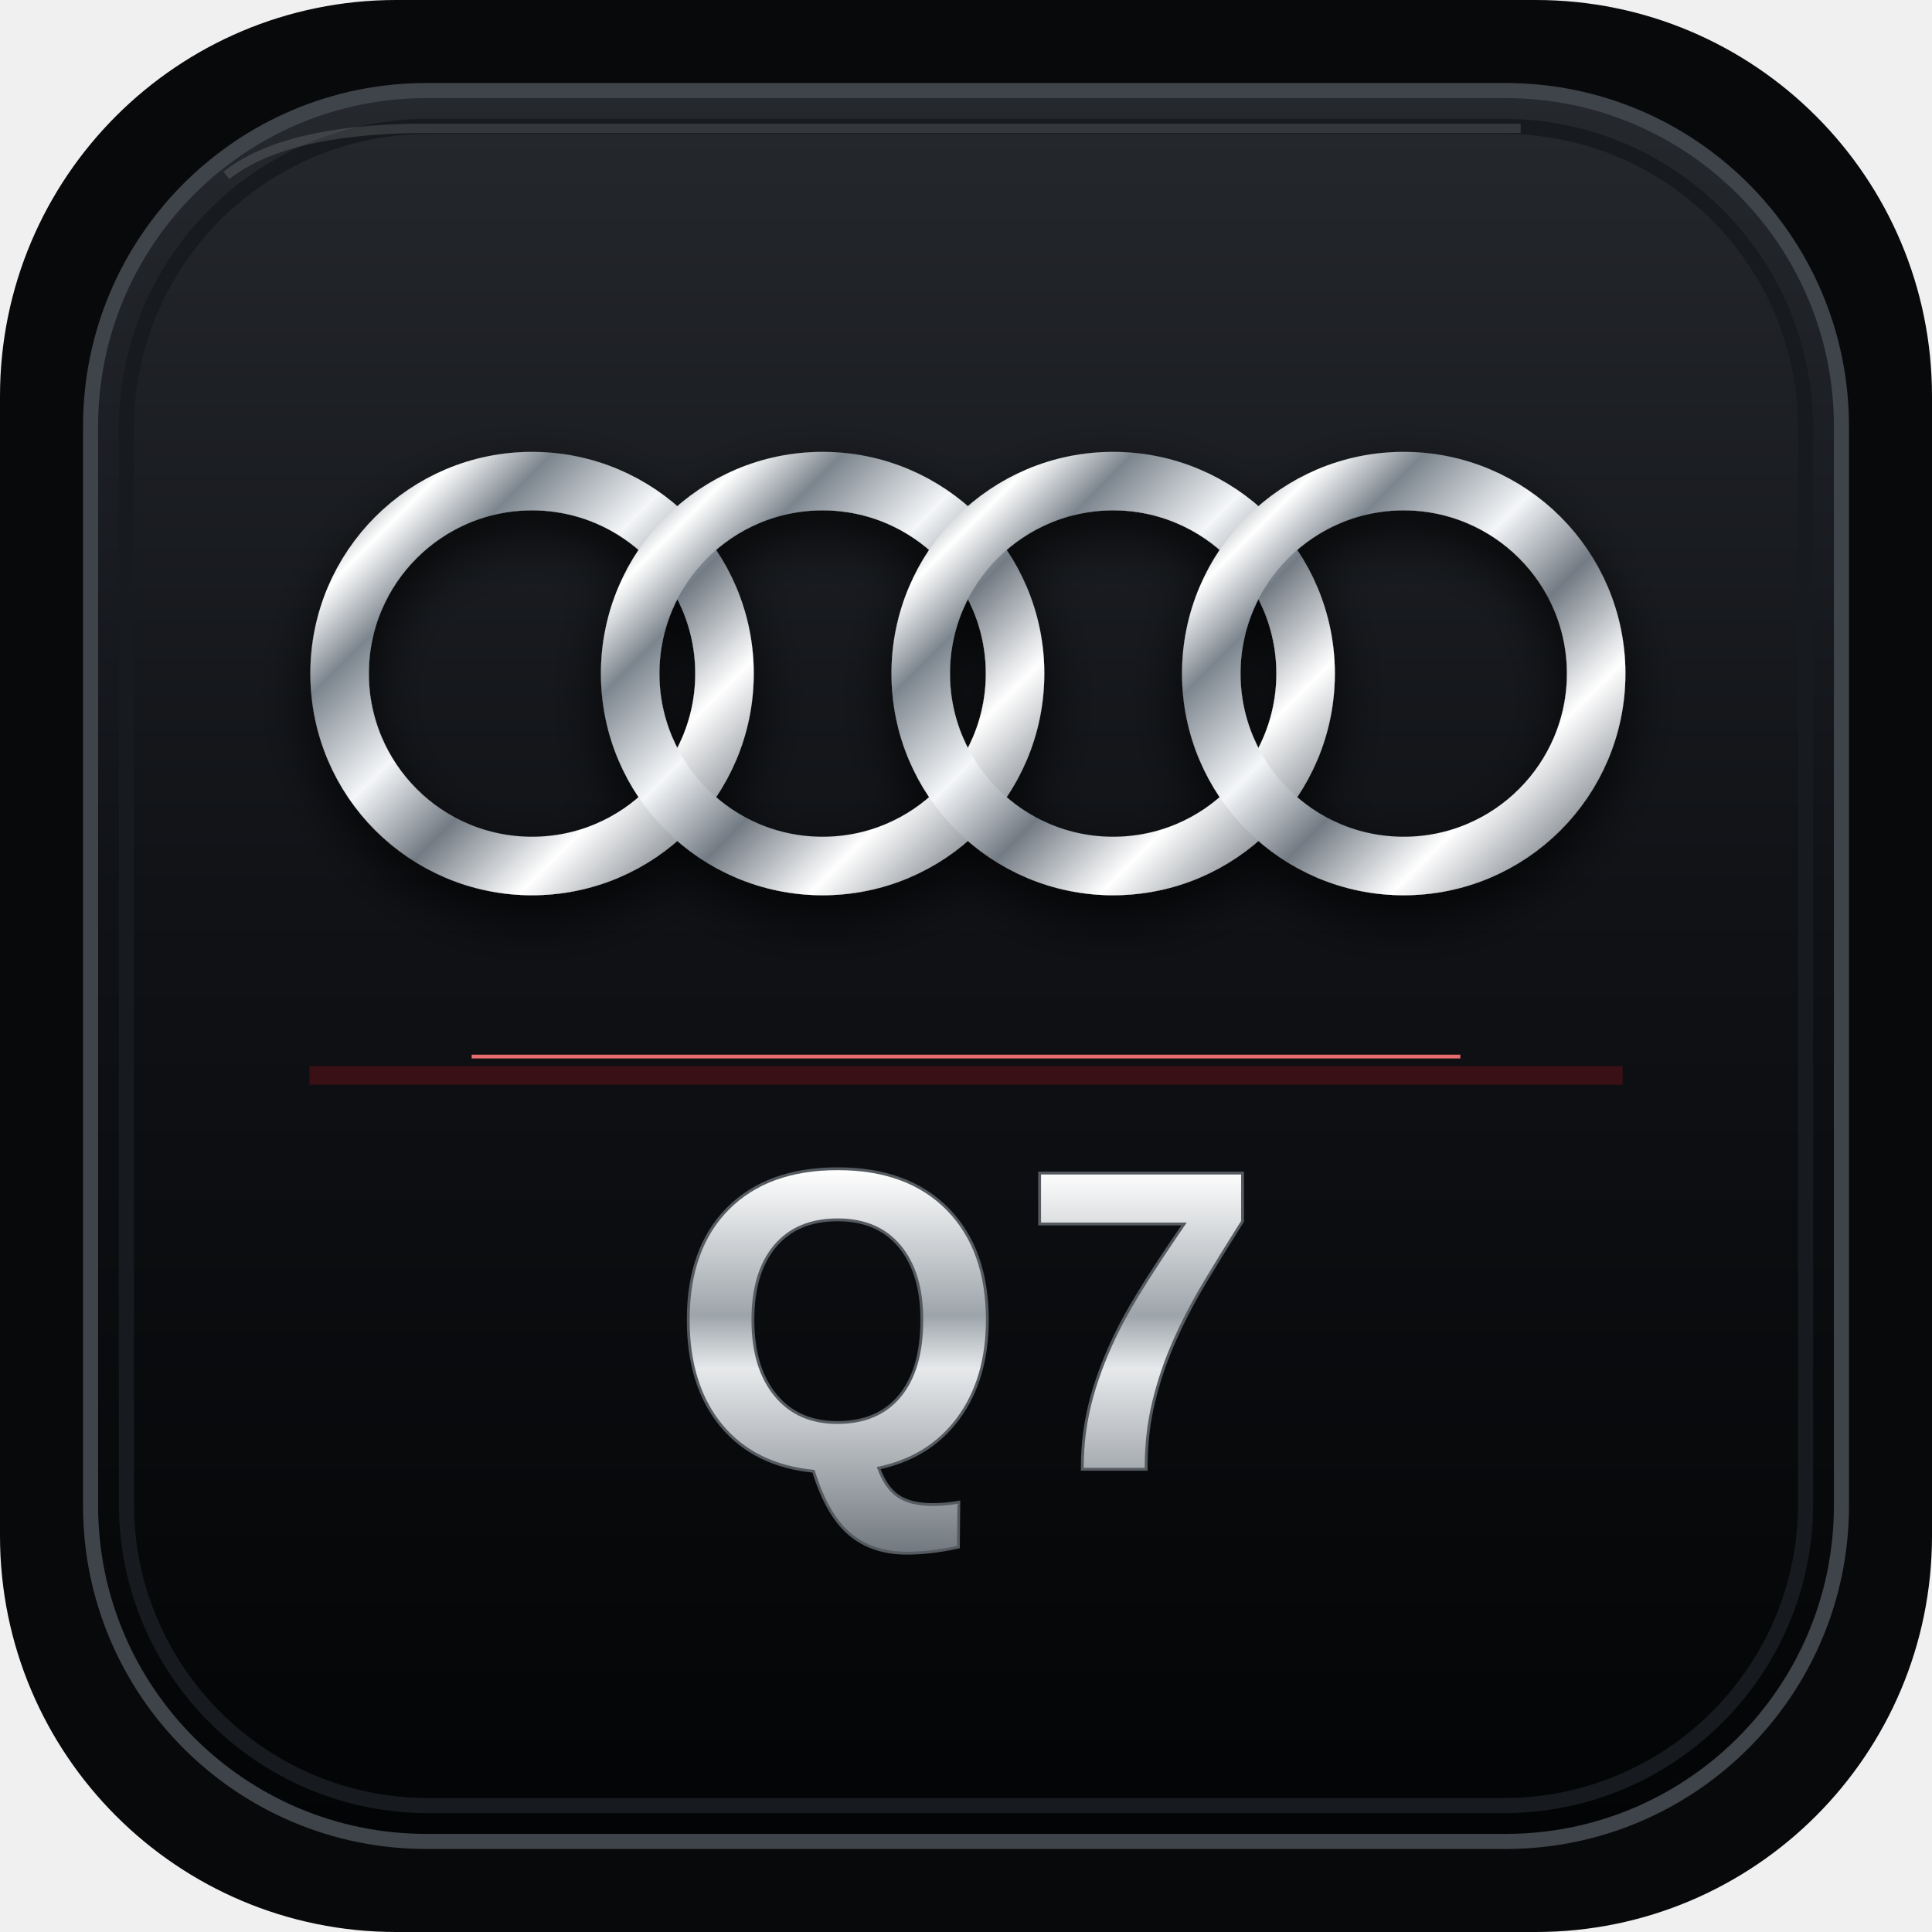
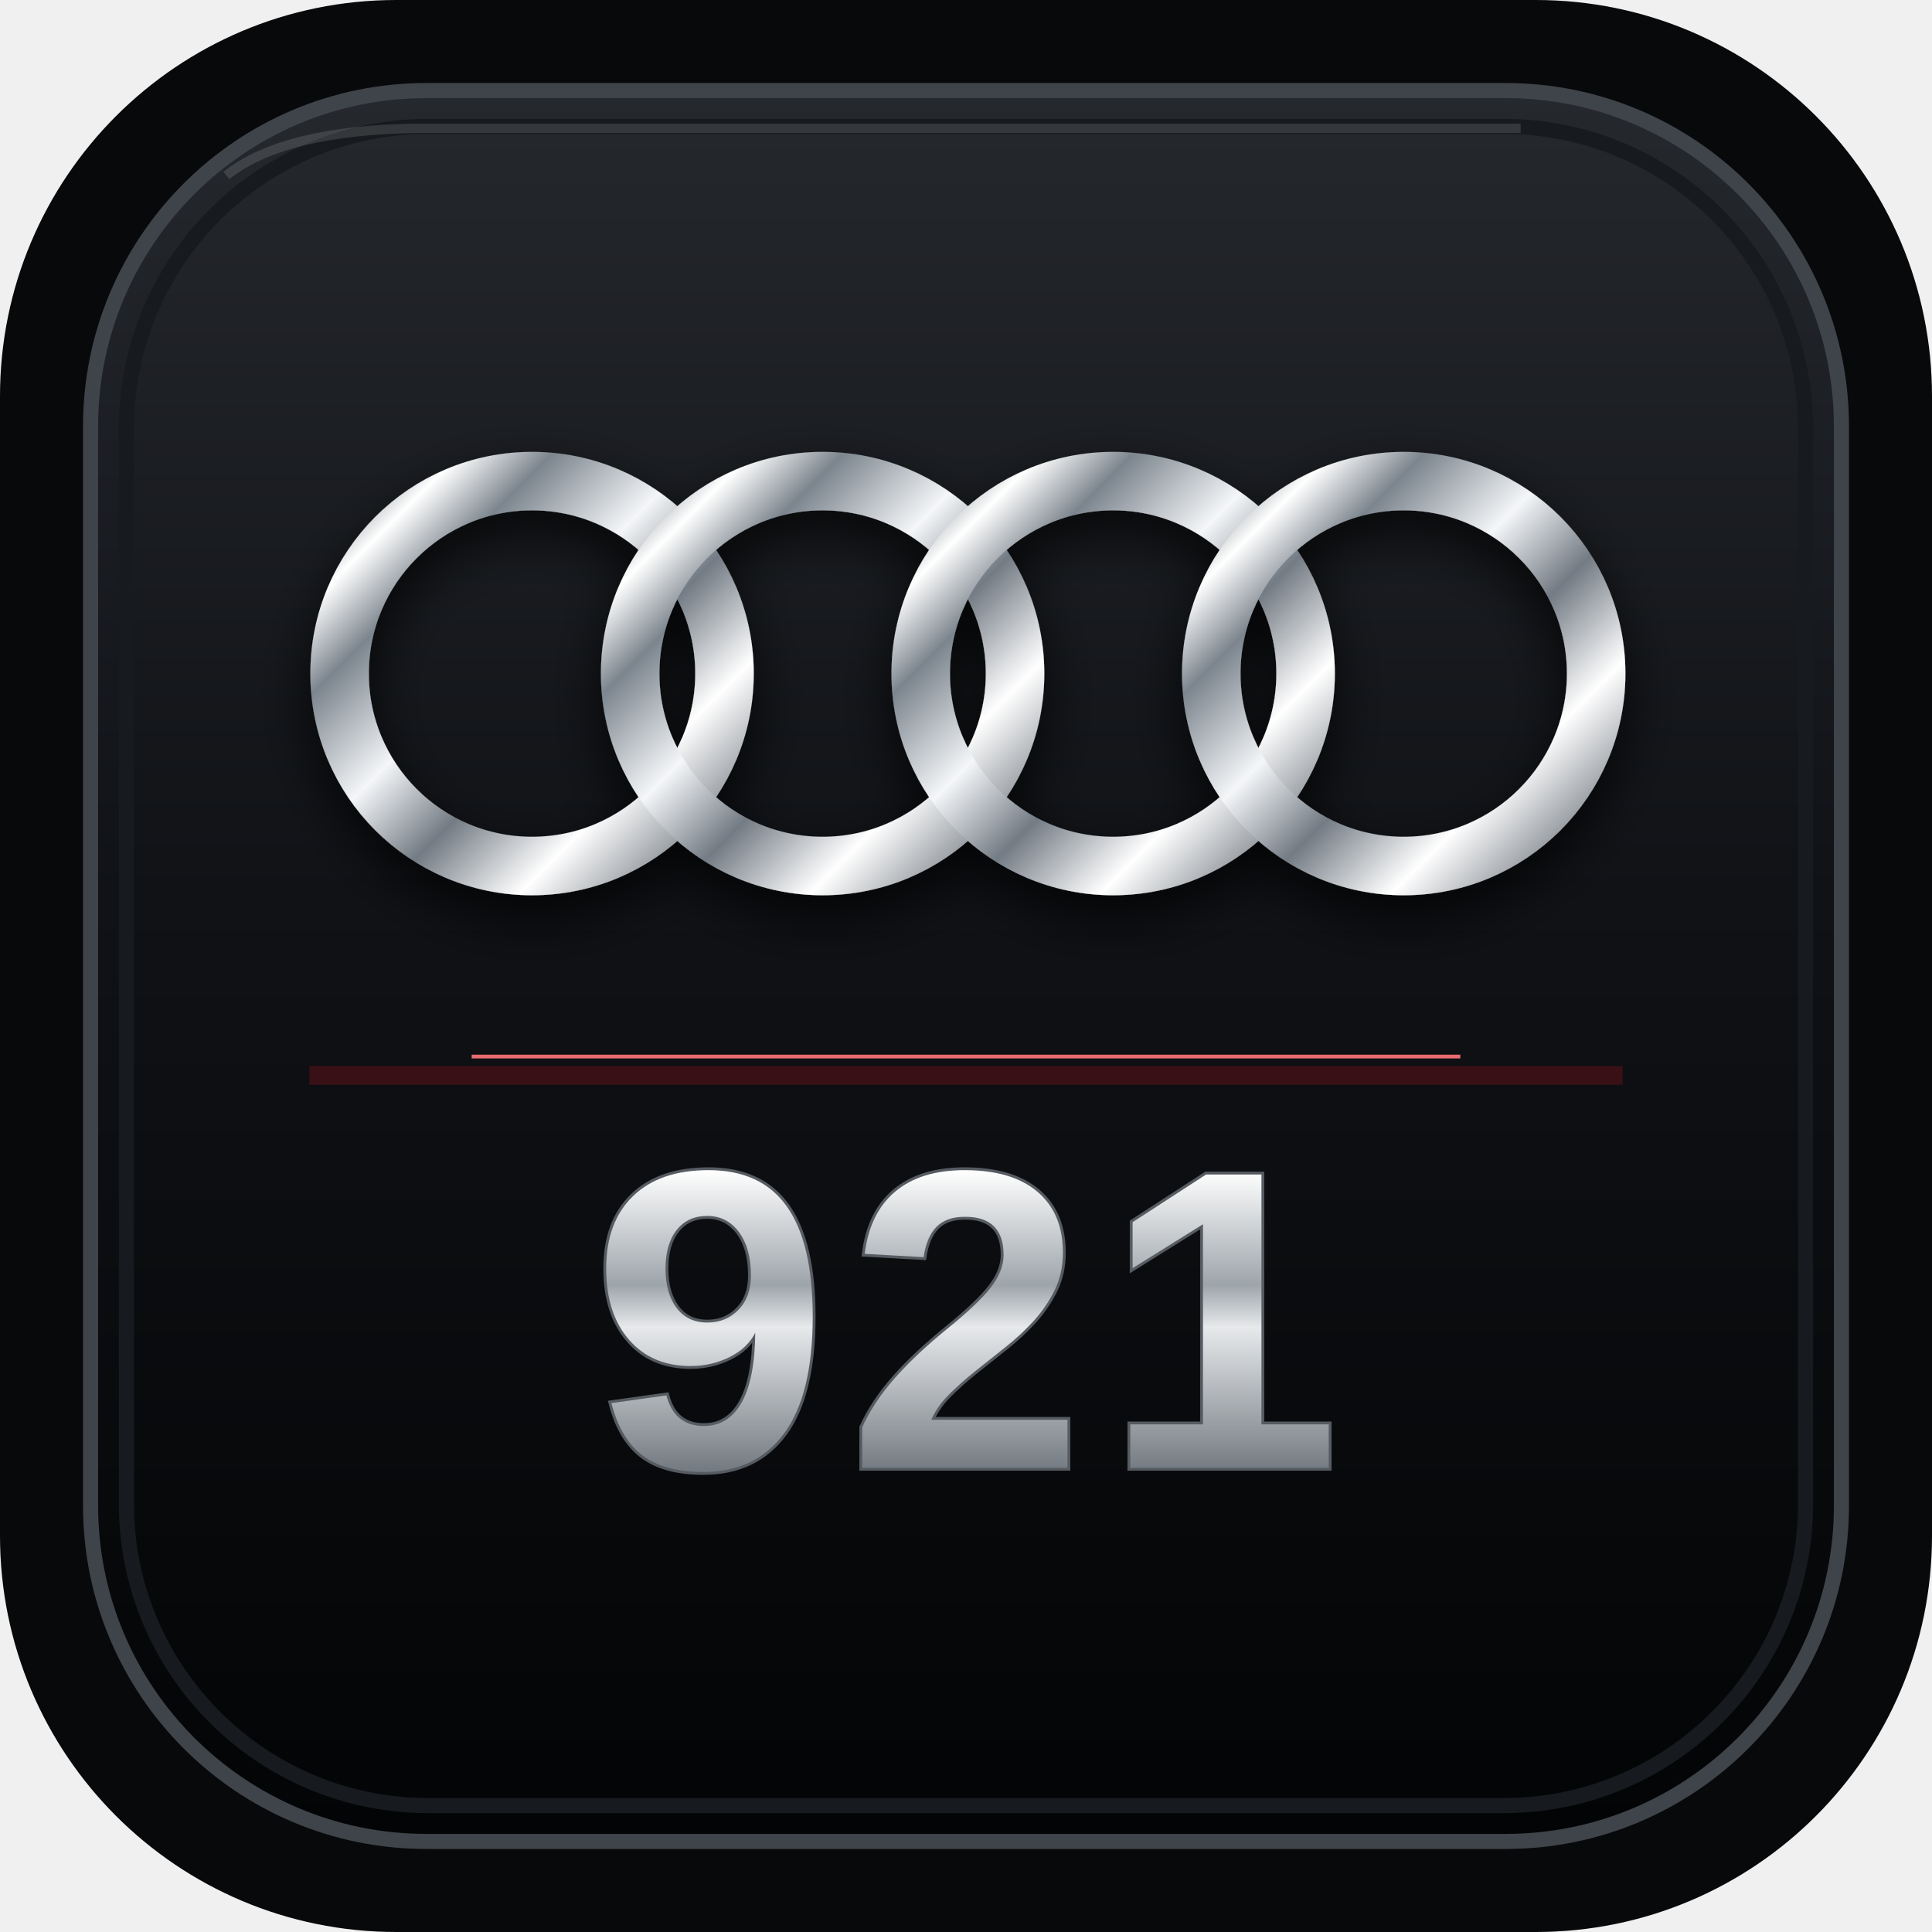
- <svg xmlns="http://www.w3.org/2000/svg" viewBox="0 0 1024 1024" role="img" aria-label="Audi Q7">
+ <svg xmlns="http://www.w3.org/2000/svg" viewBox="0 0 1024 1024" role="img" aria-label="Audi 921">
  <defs>
    <linearGradient id="plate" x2="0" y2="1">
      <stop stop-color="#25282d" />
      <stop offset=".46" stop-color="#101216" />
      <stop offset="1" stop-color="#030405" />
    </linearGradient>
    <linearGradient id="chrome" x1="0" y1="0" x2="1" y2="1">
      <stop stop-color="#687079" />
      <stop offset=".12" stop-color="#fff" />
      <stop offset=".24" stop-color="#7c858e" />
      <stop offset=".43" stop-color="#f4f6f8" />
      <stop offset=".59" stop-color="#737b84" />
      <stop offset=".77" stop-color="#fff" />
      <stop offset="1" stop-color="#59616a" />
    </linearGradient>
    <linearGradient id="silver" x1="0" y1="0" x2="0" y2="1">
      <stop stop-color="#fff" />
      <stop offset=".38" stop-color="#9da4aa" />
      <stop offset=".52" stop-color="#e7e9eb" />
      <stop offset="1" stop-color="#727980" />
    </linearGradient>
    <linearGradient id="red" x1="0" y1="0" x2="1" y2="0">
      <stop stop-color="#601117" />
      <stop offset=".22" stop-color="#e11d2a" />
      <stop offset=".5" stop-color="#ff4a4e" />
      <stop offset=".78" stop-color="#db1b25" />
      <stop offset="1" stop-color="#561015" />
    </linearGradient>
    <filter id="shadow" x="-30%" y="-30%" width="160%" height="170%">
      <feGaussianBlur in="SourceAlpha" stdDeviation="14" result="blur" />
      <feOffset dy="12" result="offset" />
      <feComponentTransfer>
        <feFuncA type="linear" slope=".8" />
      </feComponentTransfer>
      <feMerge>
        <feMergeNode />
        <feMergeNode in="SourceGraphic" />
      </feMerge>
    </filter>
    <filter id="glow" x="-50%" y="-200%" width="200%" height="500%">
      <feGaussianBlur stdDeviation="12" result="blur" />
      <feMerge>
        <feMergeNode in="blur" />
        <feMergeNode in="SourceGraphic" />
      </feMerge>
    </filter>
  </defs>
  <rect width="1024" height="1024" rx="210" fill="#08090b" />
  <rect x="48" y="48" width="928" height="928" rx="178" fill="url(#plate)" stroke="#3f444a" stroke-width="8" />
  <rect x="67" y="67" width="890" height="890" rx="160" fill="none" stroke="#171a1e" stroke-width="8" />
  <g fill="none" stroke="url(#chrome)" stroke-width="31" filter="url(#shadow)">
    <circle cx="282" cy="357" r="102" />
    <circle cx="436" cy="357" r="102" />
    <circle cx="590" cy="357" r="102" />
    <circle cx="744" cy="357" r="102" />
  </g>
  <path d="M164 570H860" stroke="#551116" stroke-width="10" opacity=".6" />
  <path d="M164 560H860" stroke="url(#red)" stroke-width="8" filter="url(#glow)" />
  <path d="M250 560H774" stroke="#ff7678" stroke-width="2" opacity=".9" />
-   <text x="512" y="778" text-anchor="middle" fill="url(#silver)" stroke="#555b61" stroke-width="3" paint-order="stroke" font-family="Arial, Helvetica, sans-serif" font-size="226" font-weight="800" letter-spacing="10">Q7</text>
+   <text x="512" y="778" text-anchor="middle" fill="url(#silver)" stroke="#555b61" stroke-width="3" paint-order="stroke" font-family="Arial, Helvetica, sans-serif" font-size="226" font-weight="800" letter-spacing="10">921</text>
  <path d="M120 93Q150 69 221 68H806" fill="none" stroke="#fff" stroke-opacity=".13" stroke-width="5" />
</svg>
